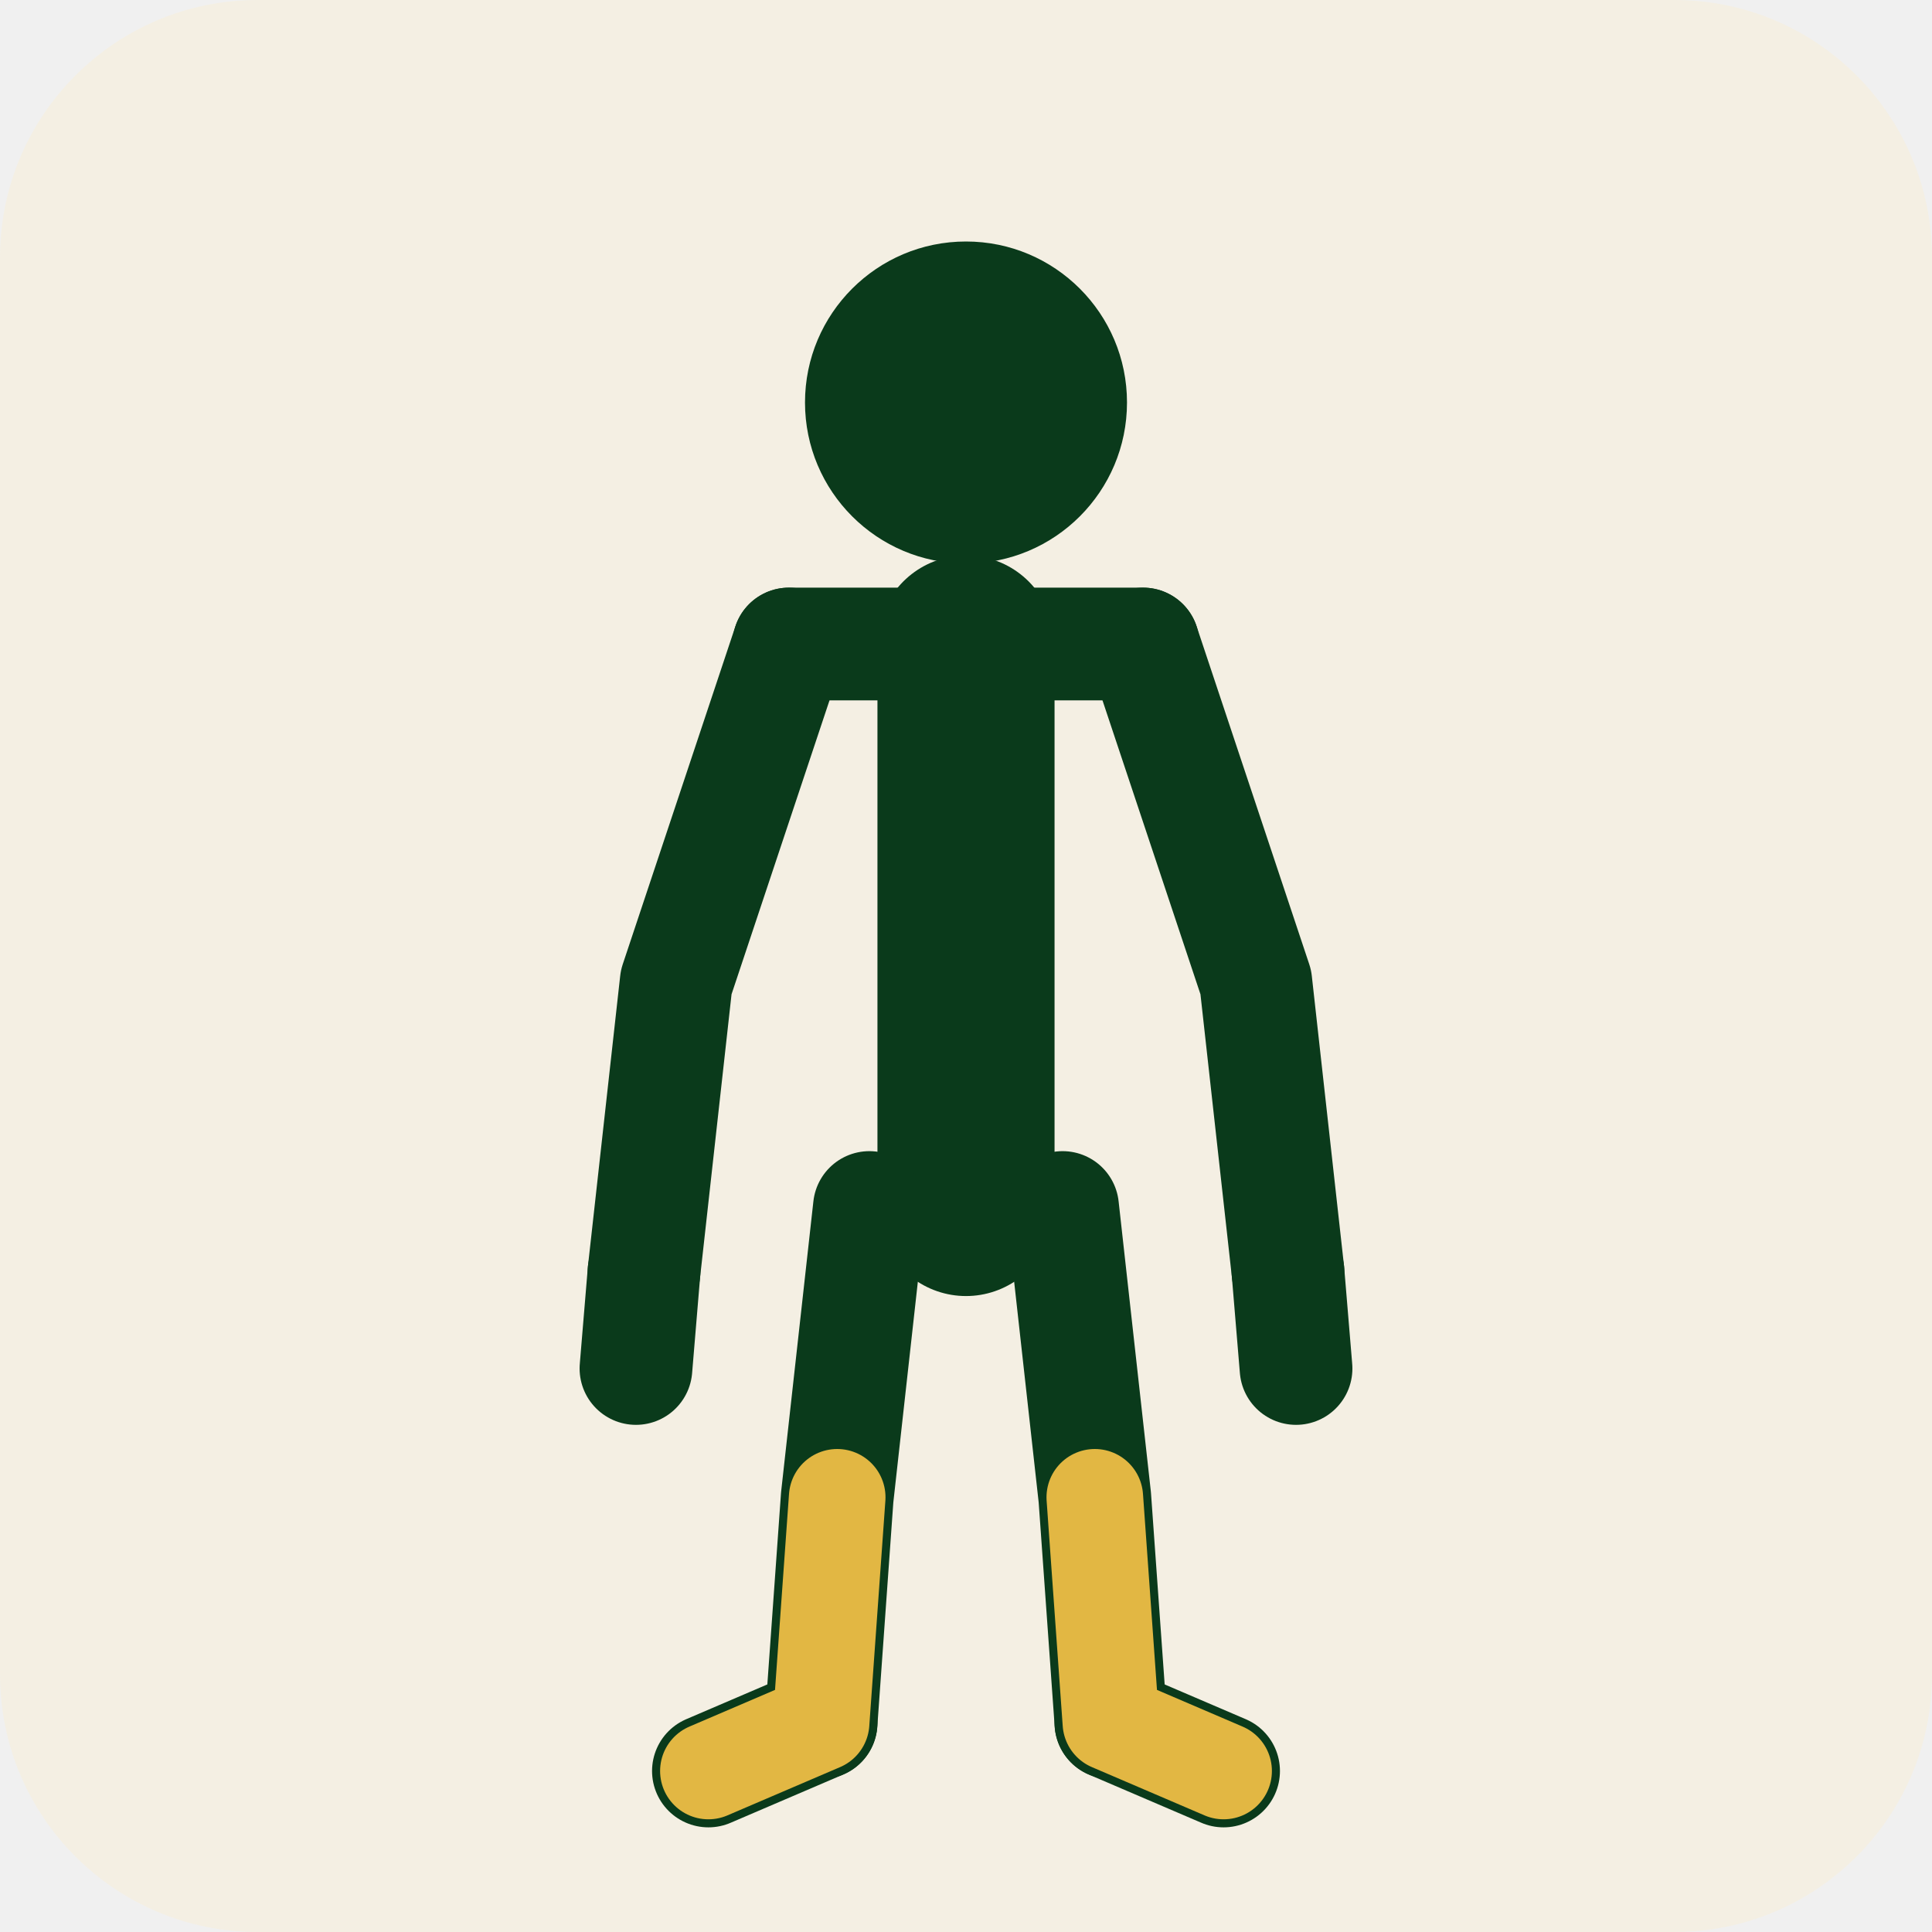
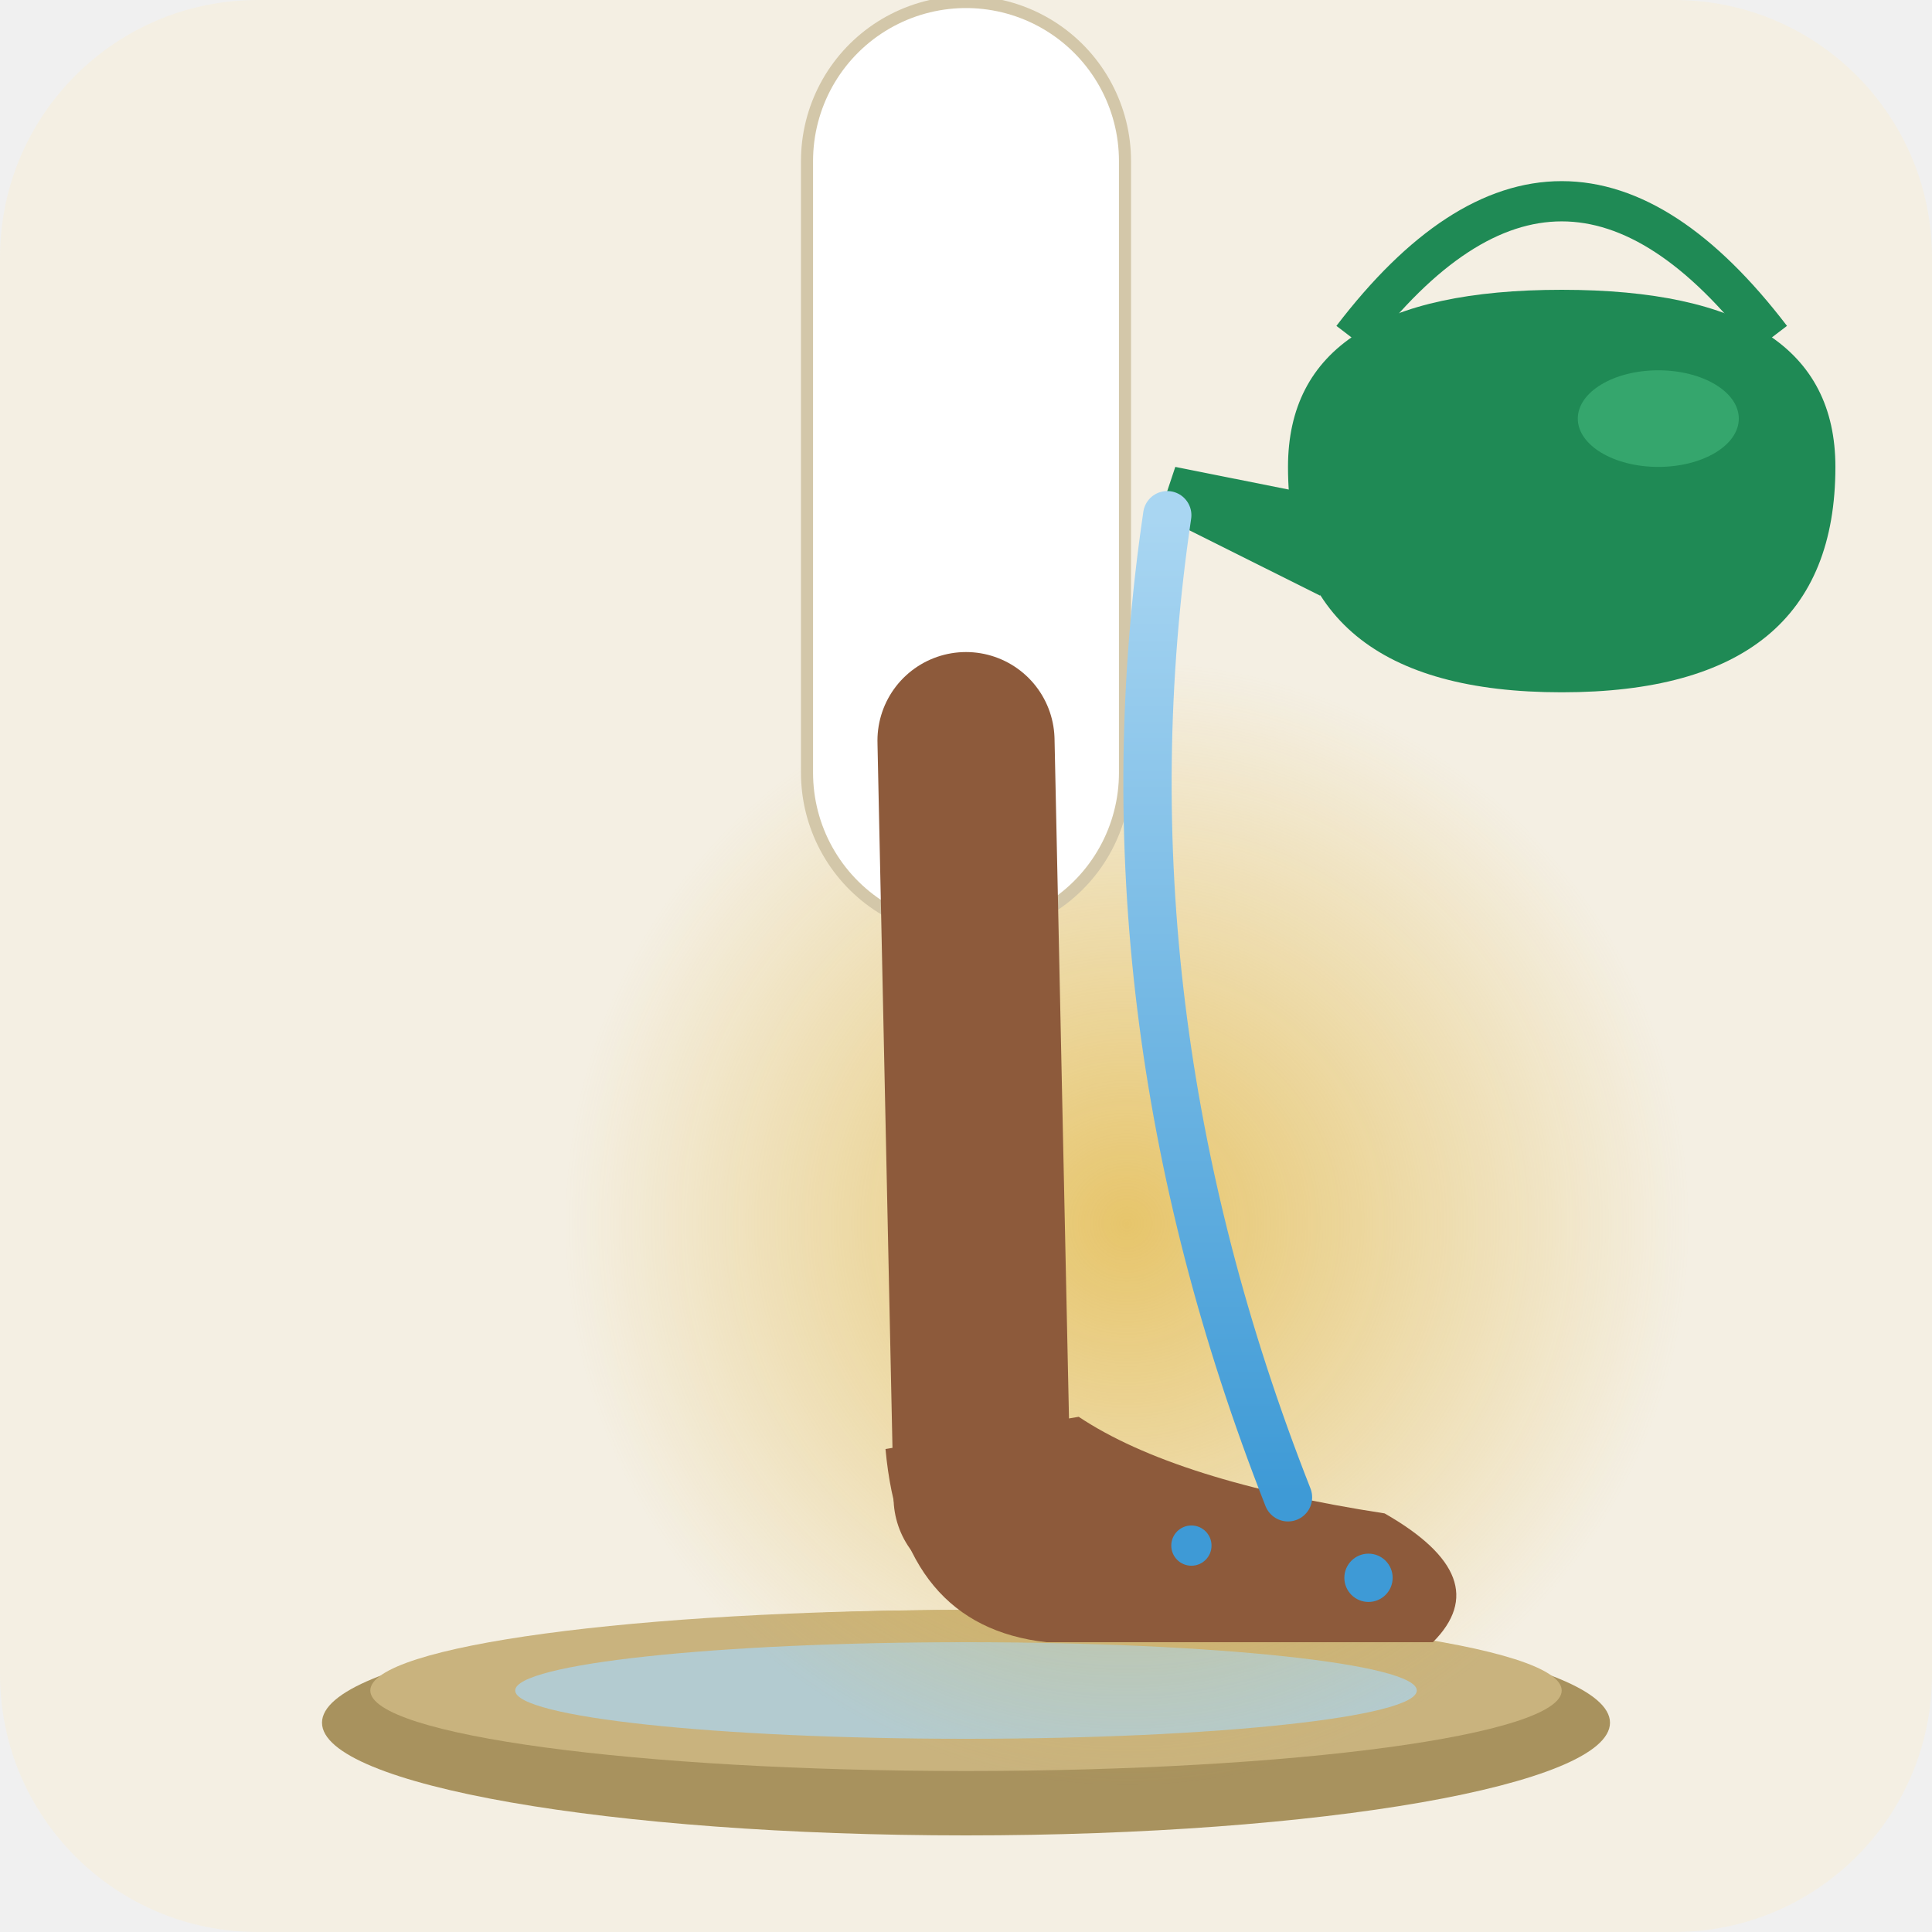
- <svg xmlns="http://www.w3.org/2000/svg" viewBox="0 0 240 240" role="img" aria-label="Jambes lavées jusqu’aux genoux">
+ <svg xmlns="http://www.w3.org/2000/svg" viewBox="0 0 240 240" role="img" aria-label="Jambe lavée jusqu’au genou">
+   <defs>
+     <radialGradient id="g">
+       <stop offset="0" stop-color="#E2B743" stop-opacity=".75" />
+       <stop offset="1" stop-color="#E2B743" stop-opacity="0" />
+     </radialGradient>
+     <linearGradient id="w" x1="0" x2="0" y1="0" y2="1">
+       <stop offset="0" stop-color="#A9D6F2" />
+       <stop offset="1" stop-color="#3E9AD6" />
+     </linearGradient>
+   </defs>
  <rect width="240" height="240" rx="32" fill="#F4EFE3" />
-   <path d="M98 80 L142 80" fill="none" stroke="#0A3A1B" stroke-width="14" stroke-linecap="round" stroke-linejoin="round" />
-   <path d="M120 80 L120 150" fill="none" stroke="#0A3A1B" stroke-width="22" stroke-linecap="round" stroke-linejoin="round" />
-   <path d="M108 150 L104 186 L102 214" fill="none" stroke="#0A3A1B" stroke-width="14" stroke-linecap="round" stroke-linejoin="round" />
-   <path d="M132 150 L136 186 L138 214" fill="none" stroke="#0A3A1B" stroke-width="14" stroke-linecap="round" stroke-linejoin="round" />
-   <path d="M102 214 L88 220" fill="none" stroke="#0A3A1B" stroke-width="14" stroke-linecap="round" stroke-linejoin="round" />
-   <path d="M138 214 L152 220" fill="none" stroke="#0A3A1B" stroke-width="14" stroke-linecap="round" stroke-linejoin="round" />
-   <path d="M98 80 L84 122 L80 158" fill="none" stroke="#0A3A1B" stroke-width="14" stroke-linecap="round" stroke-linejoin="round" />
-   <path d="M142 80 L156 122 L160 158" fill="none" stroke="#0A3A1B" stroke-width="14" stroke-linecap="round" stroke-linejoin="round" />
-   <path d="M80 158 L79 170" fill="none" stroke="#0A3A1B" stroke-width="14" stroke-linecap="round" stroke-linejoin="round" />
-   <path d="M160 158 L161 170" fill="none" stroke="#0A3A1B" stroke-width="14" stroke-linecap="round" stroke-linejoin="round" />
-   <circle cx="120" cy="50" r="20" fill="#0A3A1B" />
-   <path d="M104 186 L102 214 L88 220" fill="none" stroke="#E2B743" stroke-width="12" stroke-linecap="round" stroke-linejoin="round" />
-   <path d="M136 186 L138 214 L152 220" fill="none" stroke="#E2B743" stroke-width="12" stroke-linecap="round" stroke-linejoin="round" />
+   <ellipse cx="120" cy="214" rx="80" ry="14" fill="#A8925E" />
+   <ellipse cx="120" cy="210" rx="74" ry="10" fill="#C9B37E" />
+   <ellipse cx="120" cy="210" rx="56" ry="6" fill="#A9D6F2" opacity=".7" />
+   <circle cx="140" cy="152.0" r="70.0" fill="url(#g)" />
+   <path d="M120 20 L120 96" fill="none" stroke="#D3C7A9" stroke-width="41" stroke-linecap="round" stroke-linejoin="round" />
+   <path d="M120 20 L120 96" fill="none" stroke="#FFFFFF" stroke-width="38" stroke-linecap="round" stroke-linejoin="round" />
+   <path d="M120 92 L122 186" fill="none" stroke="#8D5A3B" stroke-width="22" stroke-linecap="round" stroke-linejoin="round" />
+   <path d="M110 180 Q112 202 130 204 L178 204 Q186 196 172 188 Q146 184 134 176 Z" fill="#8D5A3B" />
+   <g transform="translate(228 30) scale(-1 1)">
+     <path d="M8 12 Q34 -22 60 12" fill="none" stroke="#1F8A55" stroke-width="5" />
+     <path d="M0 28 Q0 6 34 6 Q68 6 68 28 Q68 56 34 56 Q0 56 0 28 Z" fill="#1F8A55" />
+     <ellipse cx="22" cy="22" rx="10" ry="6" fill="#3FB277" opacity=".7" />
+     <path d="M62 32 L82 28 L84 34 L64 44 Z" fill="#1F8A55" />
+     <path d="M83 34 Q92 95.0 68 156" fill="none" stroke="url(#w)" stroke-width="6" stroke-linecap="round" />
+     <circle cx="58" cy="166" r="3" fill="#3E9AD6" />
+     <circle cx="80" cy="162" r="2.5" fill="#3E9AD6" />
+   </g>
</svg>
